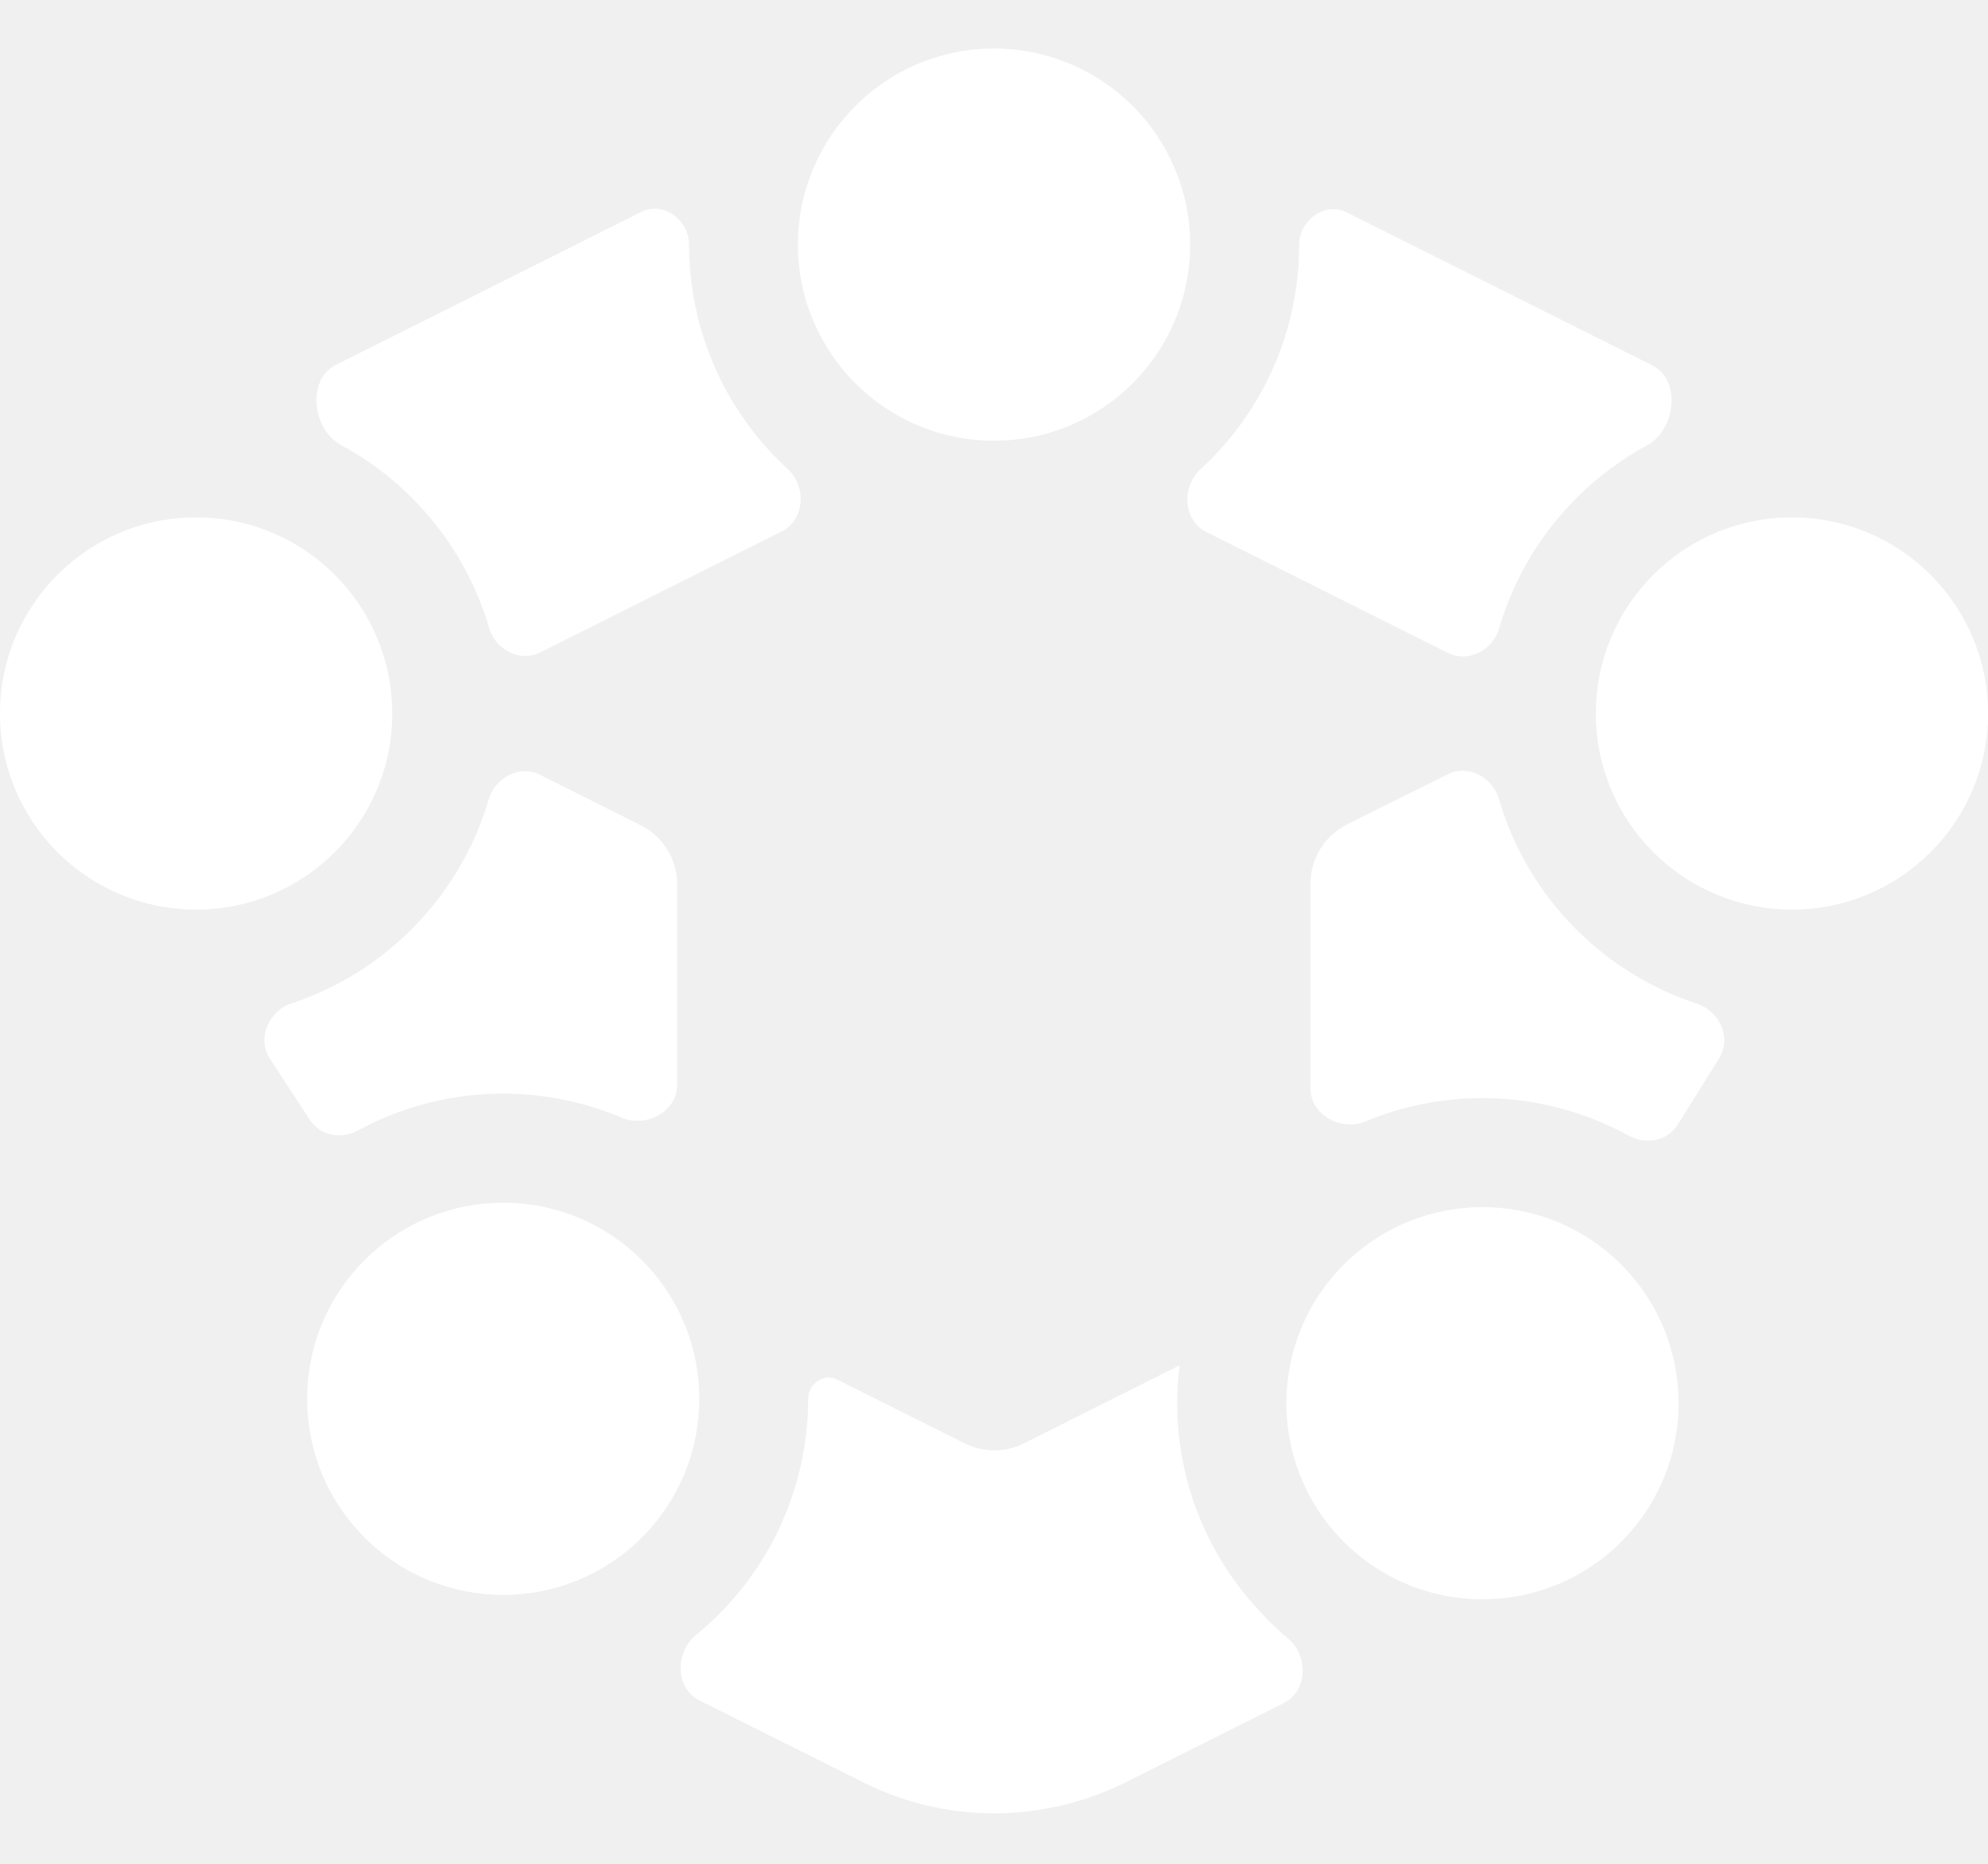
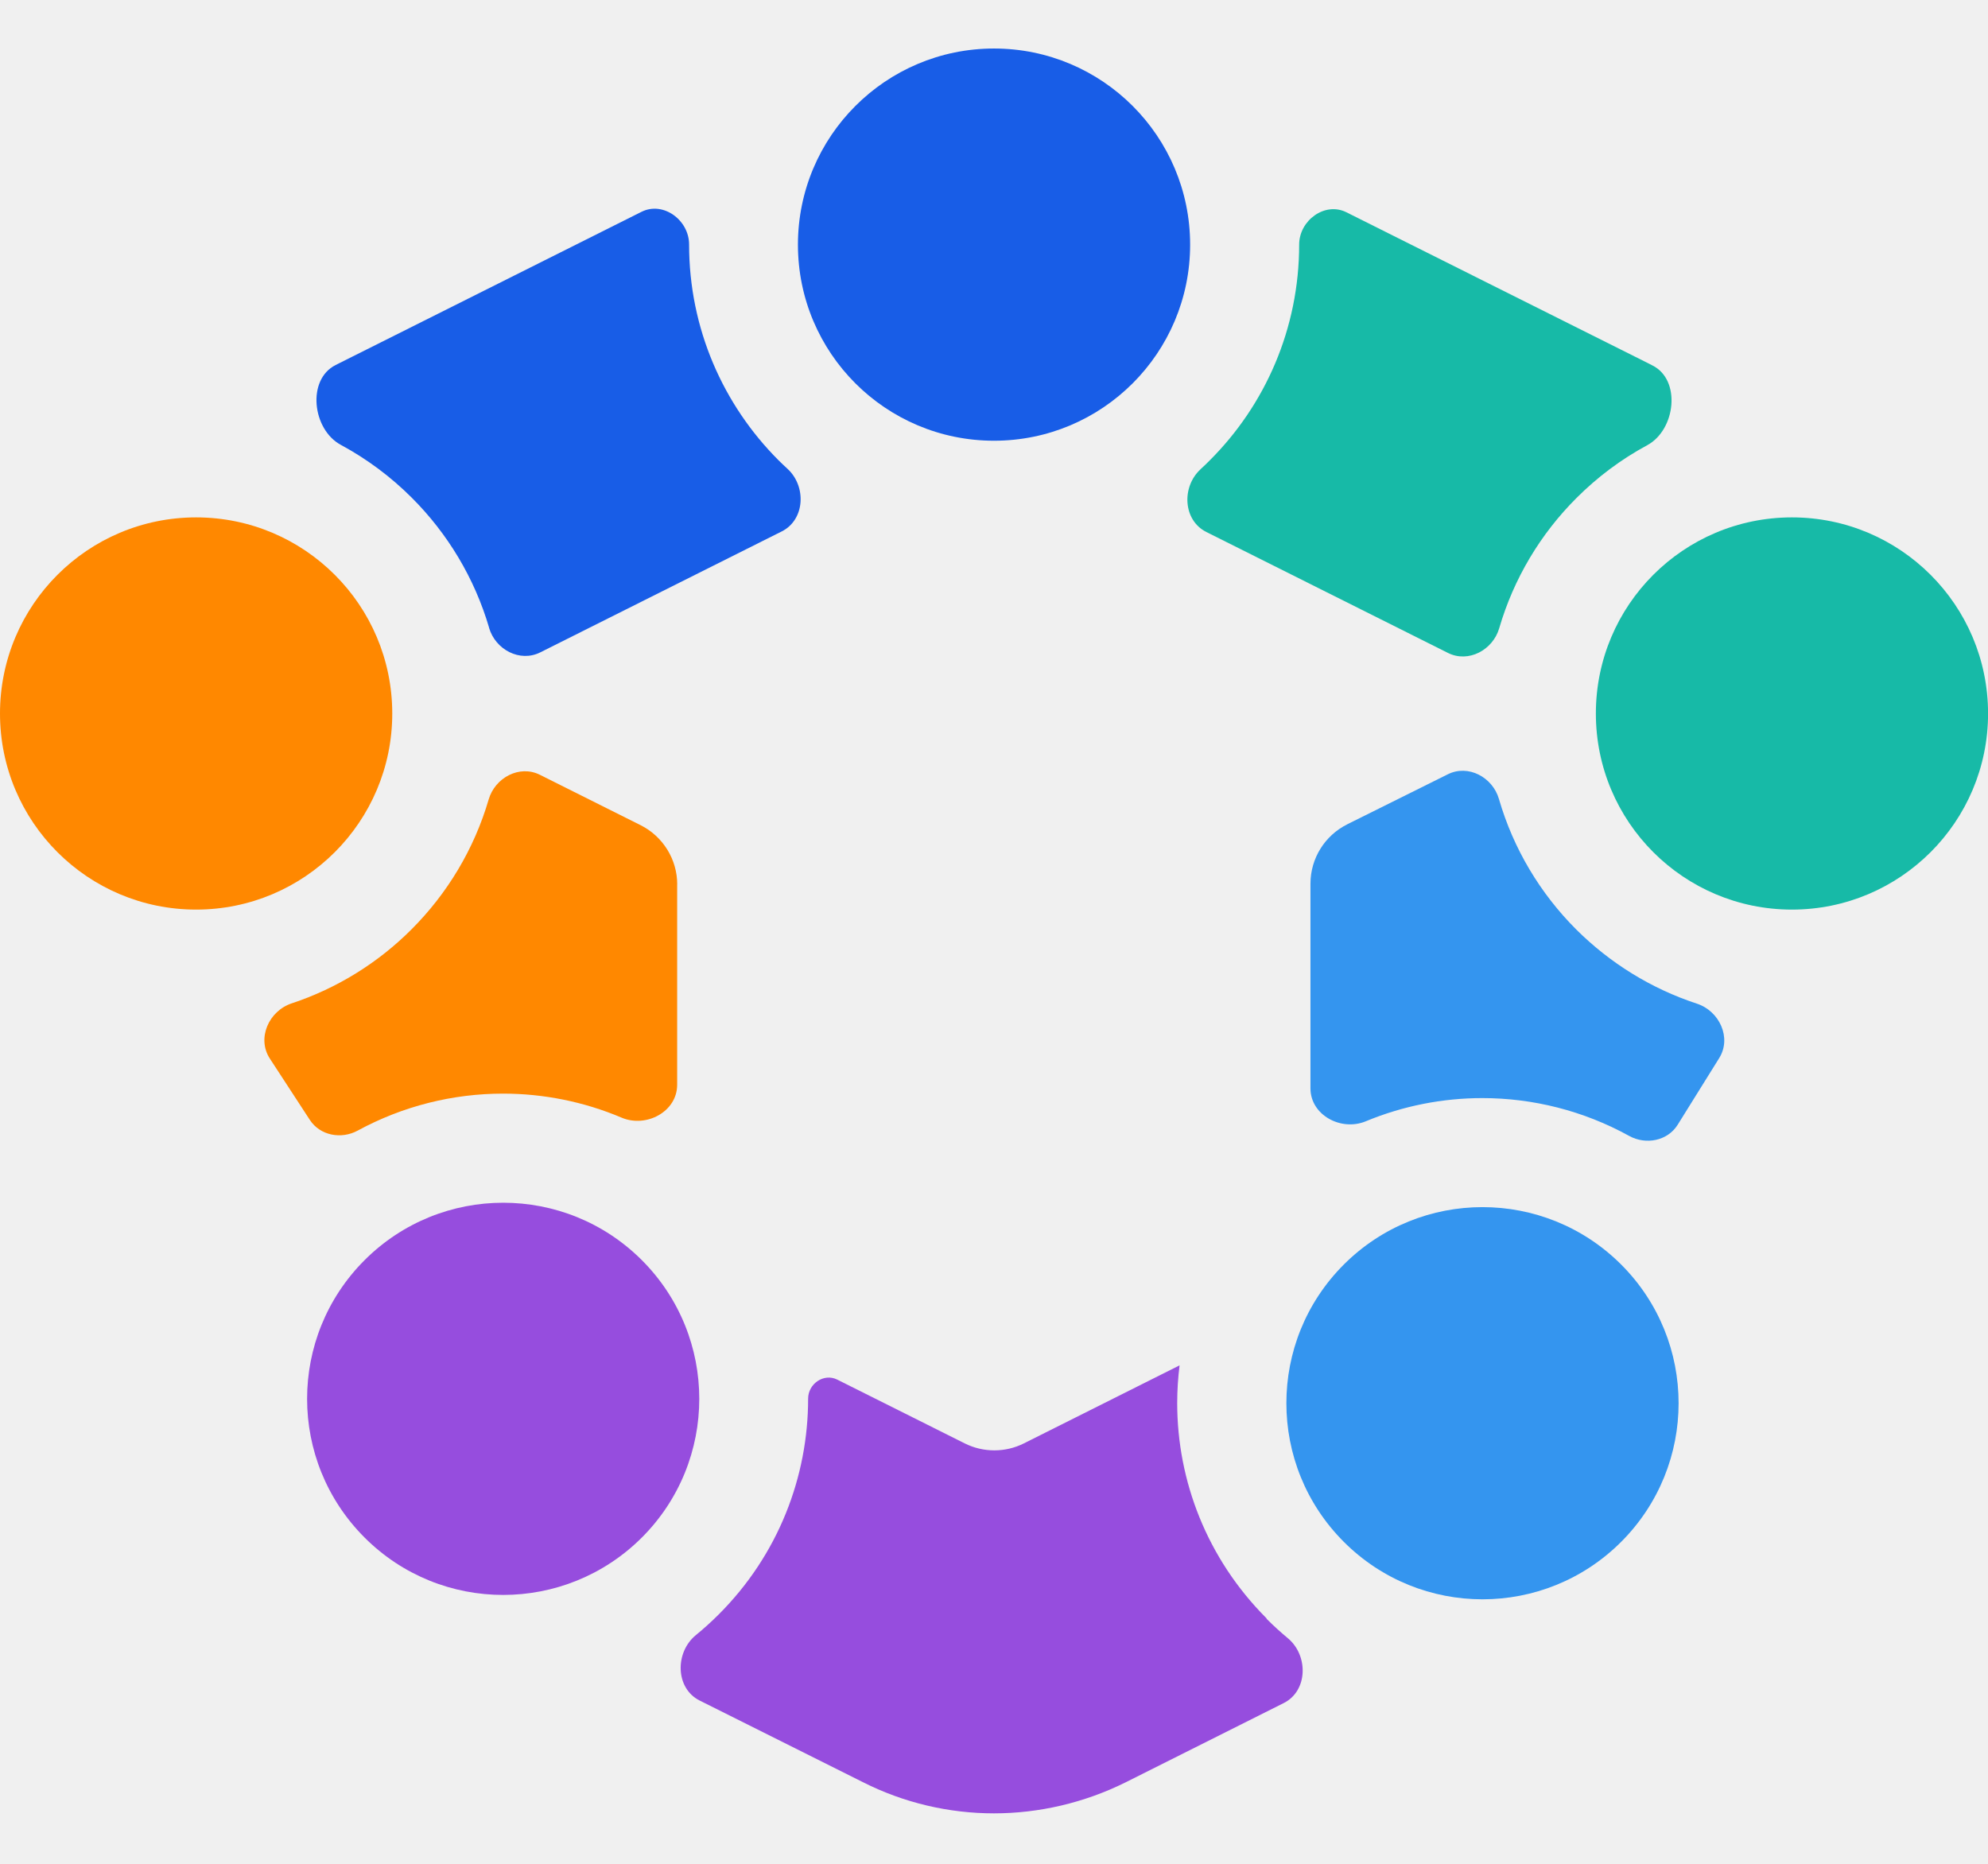
- <svg xmlns="http://www.w3.org/2000/svg" width="32" height="30" viewBox="0 0 32 30" fill="#ffffff">
-   <path d="M16 7.094C17.744 7.094 19.157 5.681 19.157 3.938C19.157 2.195 17.744 0.781 16 0.781C14.257 0.781 12.844 2.195 12.844 3.938C12.844 5.682 14.257 7.094 16 7.094Z" />
-   <path d="M3.157 14.641C4.9 14.641 6.314 13.228 6.314 11.485C6.314 9.741 4.9 8.328 3.157 8.328C1.413 8.328 0 9.741 0 11.485C0 13.228 1.413 14.641 3.157 14.641Z" />
-   <path d="M28.844 14.641C30.587 14.641 32.001 13.228 32.001 11.485C32.001 9.741 30.587 8.328 28.844 8.328C27.1 8.328 25.688 9.741 25.688 11.485C25.688 13.228 27.101 14.641 28.844 14.641Z" />
-   <path d="M5.868 24.748C4.635 23.515 4.635 21.517 5.868 20.284C7.101 19.051 9.099 19.051 10.332 20.284C11.564 21.517 11.564 23.515 10.332 24.748C9.098 25.98 7.1 25.981 5.868 24.748Z" />
-   <path d="M21.631 24.818C20.398 23.585 20.398 21.587 21.631 20.354C22.864 19.122 24.862 19.122 26.095 20.354C27.328 21.587 27.328 23.585 26.095 24.818C24.862 26.051 22.864 26.051 21.631 24.818Z" />
-   <path fill-rule="evenodd" clip-rule="evenodd" d="M7.872 10.105C7.975 10.457 8.368 10.665 8.696 10.501L12.583 8.554C12.957 8.367 12.984 7.83 12.677 7.547C12.627 7.501 12.578 7.455 12.53 7.407C11.642 6.518 11.092 5.291 11.092 3.935C11.092 3.543 10.676 3.234 10.325 3.41L5.449 5.852L5.402 5.876C4.936 6.109 5.027 6.913 5.485 7.16C5.908 7.388 6.293 7.676 6.63 8.013C7.205 8.588 7.638 9.304 7.873 10.104L7.872 10.105Z" />
-   <path fill-rule="evenodd" clip-rule="evenodd" d="M10.901 14.236C10.901 13.832 10.672 13.463 10.311 13.282L8.69 12.471C8.363 12.307 7.969 12.516 7.866 12.868C7.632 13.668 7.199 14.384 6.624 14.959C6.09 15.494 5.431 15.906 4.696 16.15C4.327 16.272 4.131 16.712 4.343 17.038L4.988 18.027C5.153 18.279 5.493 18.342 5.758 18.198C6.486 17.802 7.292 17.603 8.097 17.603C8.747 17.603 9.397 17.732 10.006 17.99C10.403 18.158 10.9 17.893 10.9 17.461V14.236H10.901Z" />
-   <path fill-rule="evenodd" clip-rule="evenodd" d="M21.685 13.269C21.323 13.45 21.094 13.819 21.094 14.224L21.094 17.519C21.094 17.948 21.586 18.213 21.983 18.049C22.583 17.8 23.222 17.675 23.86 17.675C24.674 17.675 25.489 17.878 26.224 18.284C26.493 18.432 26.842 18.365 27.005 18.104L27.674 17.03C27.876 16.704 27.678 16.274 27.314 16.155C26.574 15.912 25.911 15.498 25.371 14.96C24.795 14.384 24.361 13.665 24.128 12.861C24.026 12.509 23.633 12.299 23.305 12.463L21.684 13.269H21.685Z" />
-   <path fill-rule="evenodd" clip-rule="evenodd" d="M19.324 7.554C19.016 7.838 19.043 8.376 19.418 8.563L23.308 10.51C23.636 10.674 24.029 10.464 24.132 10.113C24.366 9.31 24.799 8.592 25.375 8.017C25.71 7.681 26.094 7.393 26.515 7.166C26.973 6.918 27.064 6.114 26.598 5.882L26.544 5.854L21.673 3.417C21.325 3.243 20.912 3.549 20.912 3.937C20.912 5.293 20.363 6.521 19.474 7.409C19.425 7.459 19.375 7.507 19.323 7.554H19.324Z" />
-   <path fill-rule="evenodd" clip-rule="evenodd" d="M18.987 21.977L16.483 23.232C16.183 23.383 15.829 23.383 15.529 23.233L13.476 22.206C13.261 22.099 13.008 22.273 13.008 22.513C13.008 23.77 12.529 25.026 11.57 25.985C11.451 26.104 11.328 26.215 11.201 26.319C10.861 26.597 10.87 27.176 11.262 27.372L13.882 28.682C14.547 29.02 15.276 29.188 15.999 29.188C16.721 29.188 17.45 29.02 18.114 28.691L20.663 27.413C21.053 27.218 21.064 26.646 20.729 26.368C20.612 26.271 20.499 26.168 20.39 26.059C20.389 26.058 20.388 26.055 20.388 26.053C20.388 26.051 20.387 26.049 20.385 26.047C19.428 25.088 18.949 23.835 18.949 22.585C18.949 22.381 18.962 22.178 18.987 21.977C18.987 21.977 18.987 21.977 18.986 21.977L18.987 21.977Z" />
+ <svg xmlns="http://www.w3.org/2000/svg" width="32" height="30" viewBox="0 0 32 30" fill="none">
+   <path d="M16 7.094C17.744 7.094 19.157 5.681 19.157 3.938C19.157 2.195 17.744 0.781 16 0.781C14.257 0.781 12.844 2.195 12.844 3.938C12.844 5.682 14.257 7.094 16 7.094Z" fill="#185DE7" />
+   <path d="M3.157 14.641C4.9 14.641 6.314 13.228 6.314 11.485C6.314 9.741 4.9 8.328 3.157 8.328C1.413 8.328 0 9.741 0 11.485C0 13.228 1.413 14.641 3.157 14.641Z" fill="#FF8800" />
+   <path d="M28.844 14.641C30.587 14.641 32.001 13.228 32.001 11.485C32.001 9.741 30.587 8.328 28.844 8.328C27.1 8.328 25.688 9.741 25.688 11.485C25.688 13.228 27.101 14.641 28.844 14.641Z" fill="#17BAA7" />
+   <path d="M5.868 24.748C4.635 23.515 4.635 21.517 5.868 20.284C7.101 19.051 9.099 19.051 10.332 20.284C11.564 21.517 11.564 23.515 10.332 24.748C9.098 25.98 7.1 25.981 5.868 24.748Z" fill="#964DDE" />
+   <path d="M21.631 24.818C20.398 23.585 20.398 21.587 21.631 20.354C22.864 19.122 24.862 19.122 26.095 20.354C27.328 21.587 27.328 23.585 26.095 24.818C24.862 26.051 22.864 26.051 21.631 24.818Z" fill="#3495EF" />
+   <path fill-rule="evenodd" clip-rule="evenodd" d="M7.872 10.105C7.975 10.457 8.368 10.665 8.696 10.501L12.583 8.554C12.957 8.367 12.984 7.83 12.677 7.547C12.627 7.501 12.578 7.455 12.53 7.407C11.642 6.518 11.092 5.291 11.092 3.935C11.092 3.543 10.676 3.234 10.325 3.41L5.449 5.852L5.402 5.876C4.936 6.109 5.027 6.913 5.485 7.16C5.908 7.388 6.293 7.676 6.63 8.013C7.205 8.588 7.638 9.304 7.873 10.104L7.872 10.105Z" fill="#185DE7" />
+   <path fill-rule="evenodd" clip-rule="evenodd" d="M10.901 14.236C10.901 13.832 10.672 13.463 10.311 13.282L8.69 12.471C8.363 12.307 7.969 12.516 7.866 12.868C7.632 13.668 7.199 14.384 6.624 14.959C6.09 15.494 5.431 15.906 4.696 16.15C4.327 16.272 4.131 16.712 4.343 17.038L4.988 18.027C5.153 18.279 5.493 18.342 5.758 18.198C6.486 17.802 7.292 17.603 8.097 17.603C8.747 17.603 9.397 17.732 10.006 17.99C10.403 18.158 10.9 17.893 10.9 17.461V14.236H10.901Z" fill="#FF8800" />
+   <path fill-rule="evenodd" clip-rule="evenodd" d="M21.685 13.269C21.323 13.45 21.094 13.819 21.094 14.224L21.094 17.519C21.094 17.948 21.586 18.213 21.983 18.049C22.583 17.8 23.222 17.675 23.86 17.675C24.674 17.675 25.489 17.878 26.224 18.284C26.493 18.432 26.842 18.365 27.005 18.104L27.674 17.03C27.876 16.704 27.678 16.274 27.314 16.155C26.574 15.912 25.911 15.498 25.371 14.96C24.795 14.384 24.361 13.665 24.128 12.861C24.026 12.509 23.633 12.299 23.305 12.463L21.684 13.269H21.685Z" fill="#3495EF" />
+   <path fill-rule="evenodd" clip-rule="evenodd" d="M19.324 7.554C19.016 7.838 19.043 8.376 19.418 8.563L23.308 10.51C23.636 10.674 24.029 10.464 24.132 10.113C24.366 9.31 24.799 8.592 25.375 8.017C25.71 7.681 26.094 7.393 26.515 7.166C26.973 6.918 27.064 6.114 26.598 5.882L26.544 5.854L21.673 3.417C21.325 3.243 20.912 3.549 20.912 3.937C20.912 5.293 20.363 6.521 19.474 7.409C19.425 7.459 19.375 7.507 19.323 7.554H19.324Z" fill="#17BAA7" />
+   <path fill-rule="evenodd" clip-rule="evenodd" d="M18.987 21.977L16.483 23.232C16.183 23.383 15.829 23.383 15.529 23.233L13.476 22.206C13.261 22.099 13.008 22.273 13.008 22.513C13.008 23.77 12.529 25.026 11.57 25.985C11.451 26.104 11.328 26.215 11.201 26.319C10.861 26.597 10.87 27.176 11.262 27.372L13.882 28.682C14.547 29.02 15.276 29.188 15.999 29.188C16.721 29.188 17.45 29.02 18.114 28.691L20.663 27.413C21.053 27.218 21.064 26.646 20.729 26.368C20.612 26.271 20.499 26.168 20.39 26.059C20.389 26.058 20.388 26.055 20.388 26.053C20.388 26.051 20.387 26.049 20.385 26.047C19.428 25.088 18.949 23.835 18.949 22.585C18.949 22.381 18.962 22.178 18.987 21.977C18.987 21.977 18.987 21.977 18.986 21.977L18.987 21.977Z" fill="#964DDE" />
</svg>
